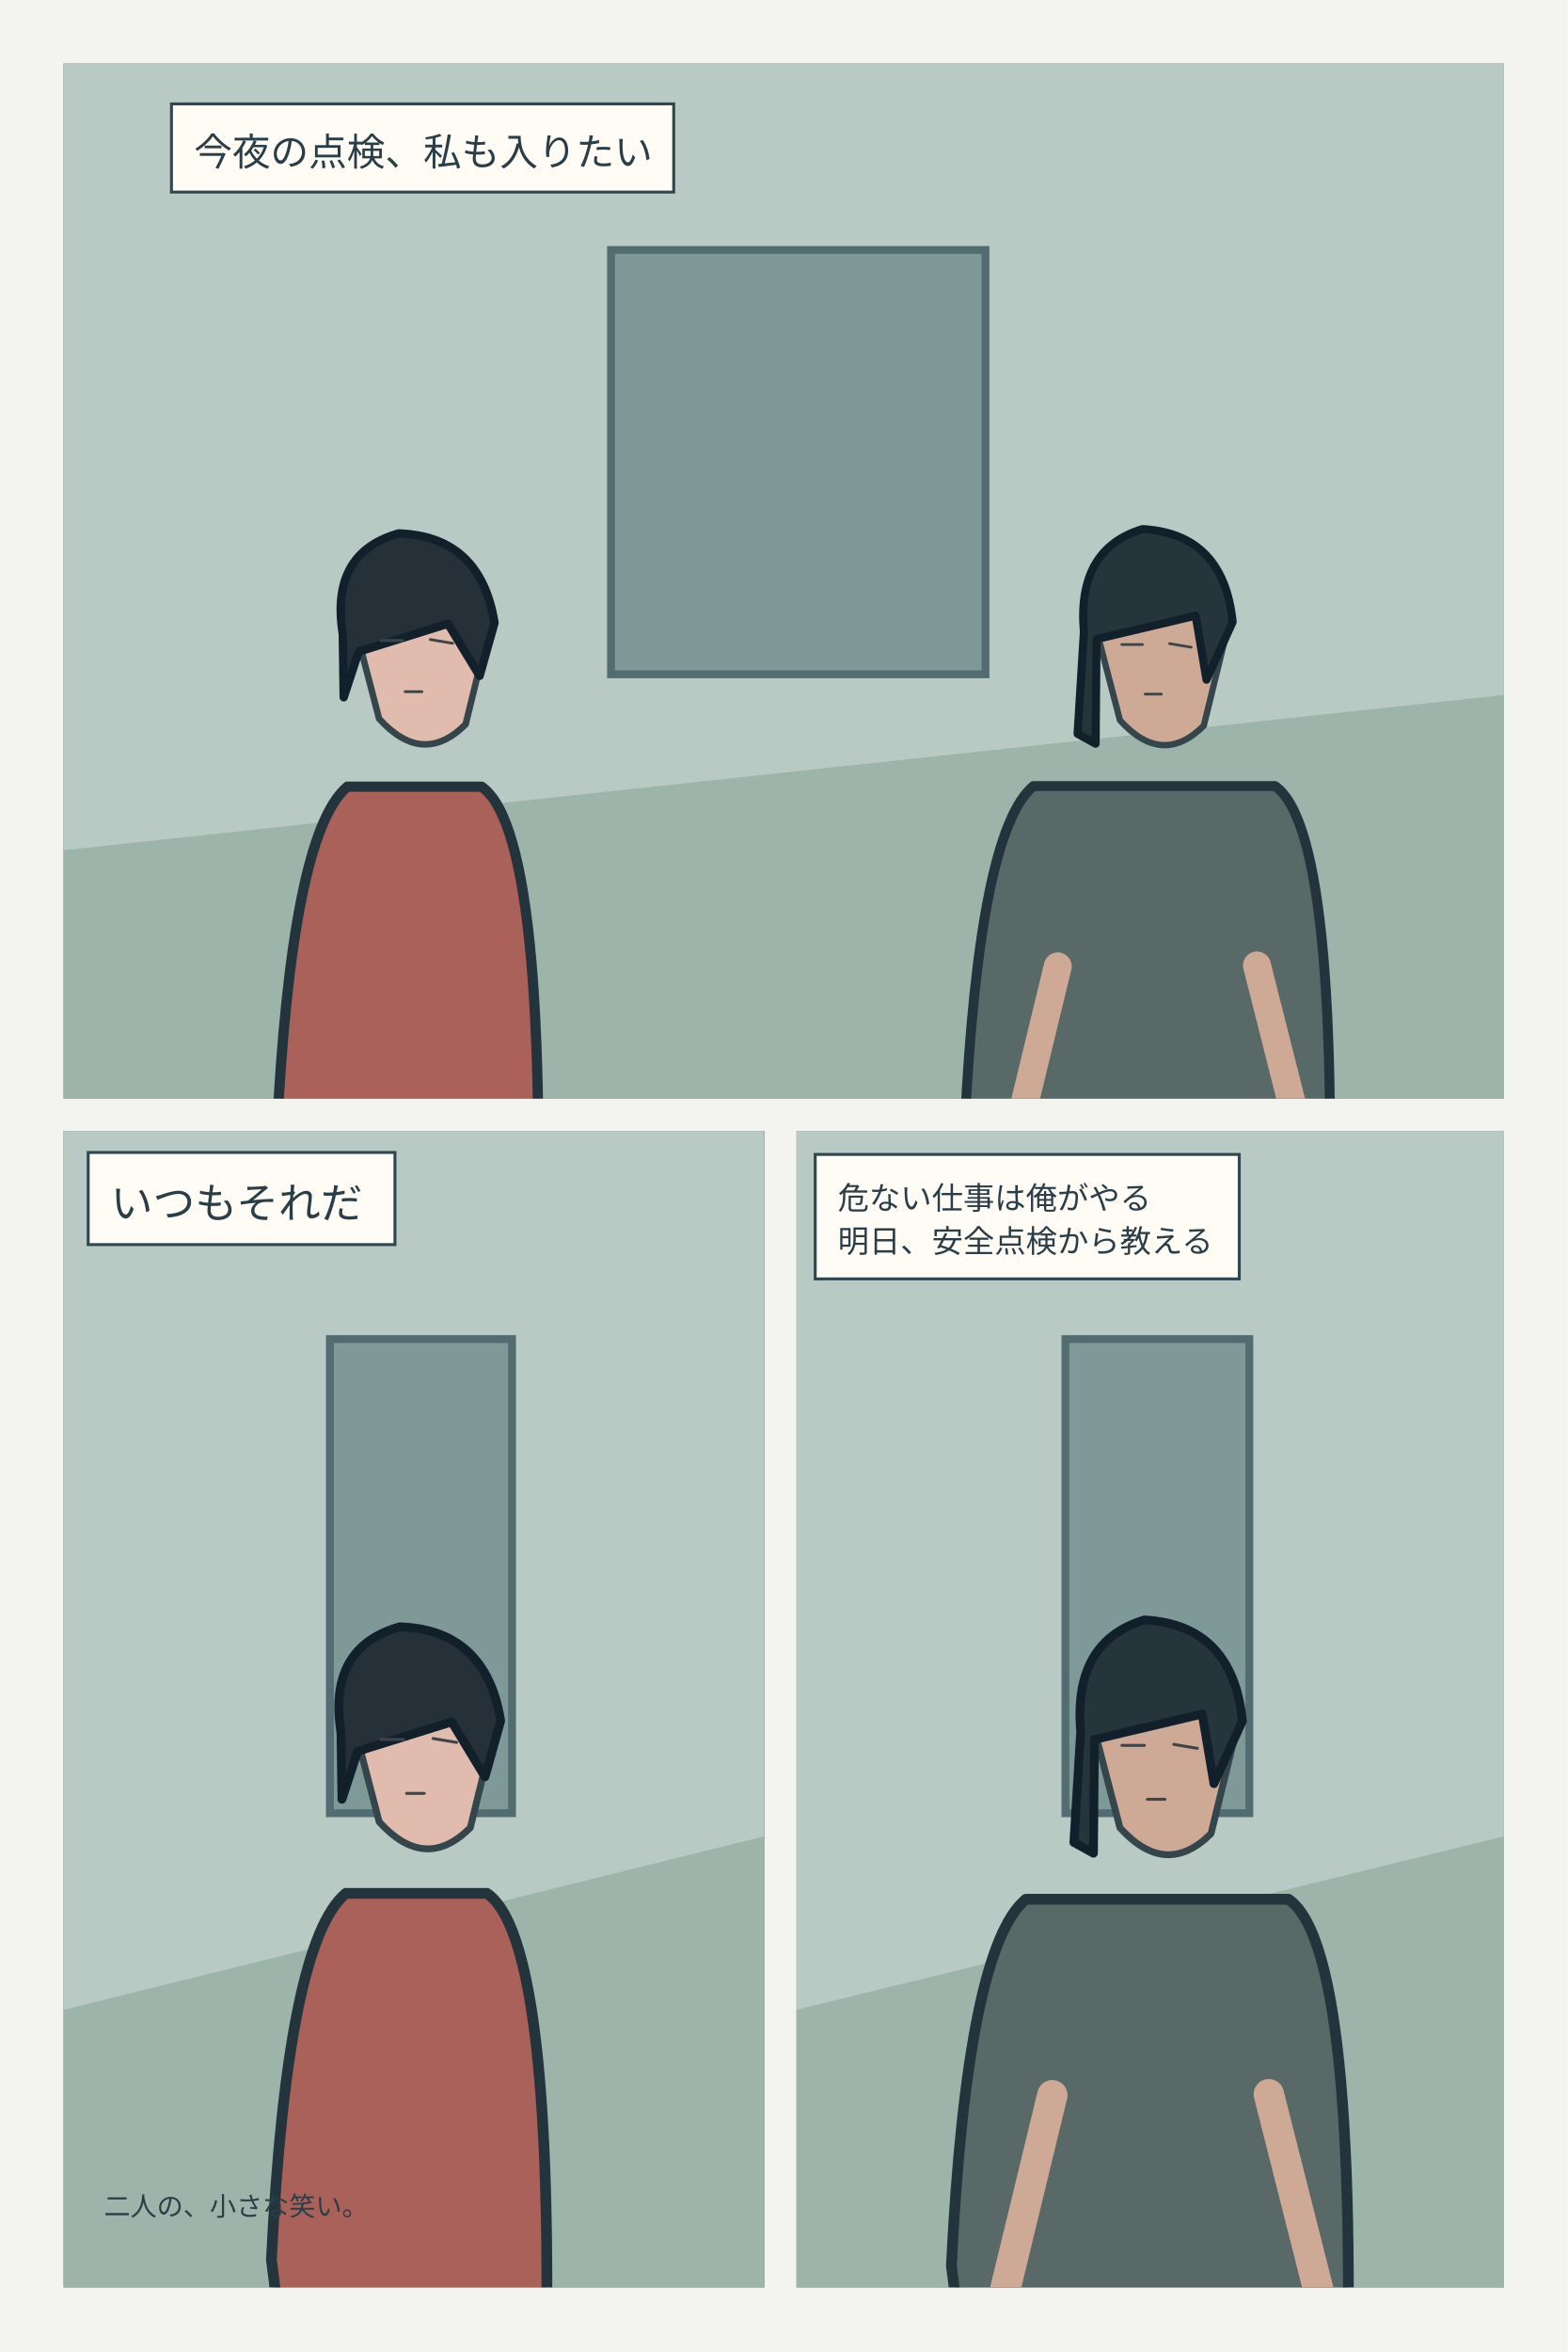
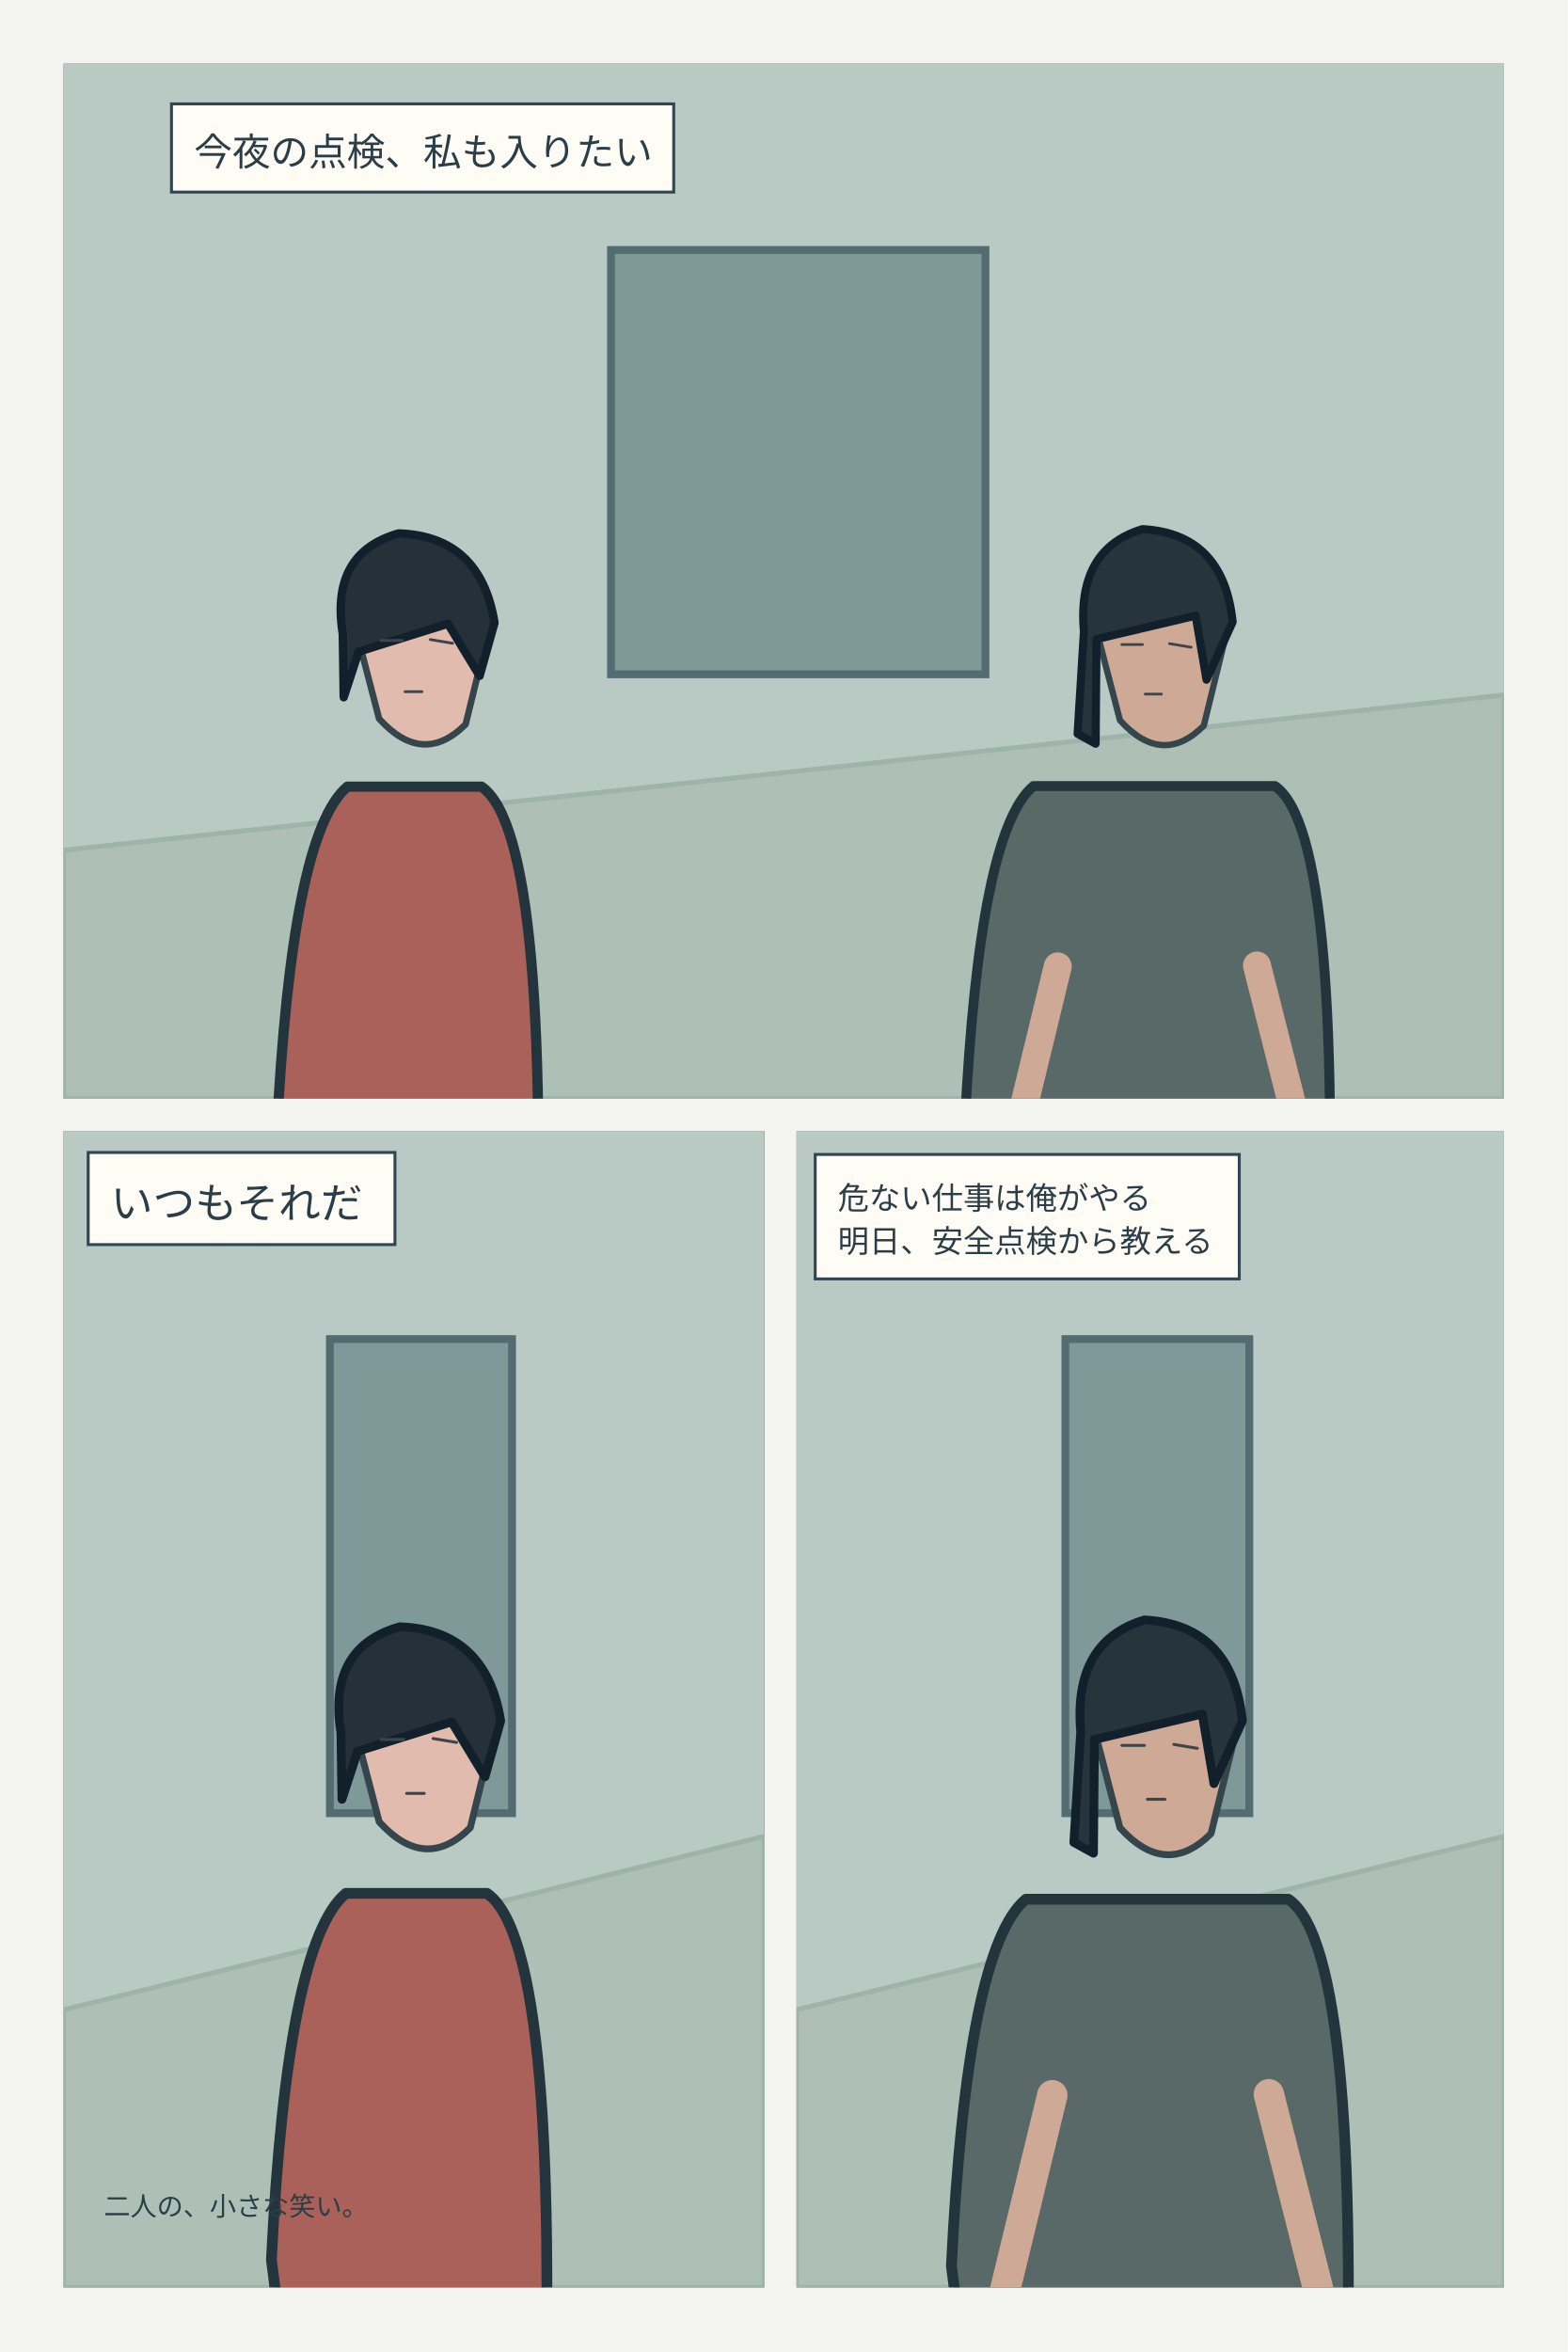
<svg xmlns="http://www.w3.org/2000/svg" width="1600" height="2400" viewBox="0 0 1600 2400">
  <rect x="0" y="0" width="1600" height="2400" fill="#f3f4ef" stroke="none" stroke-width="0" />
  <g id="26-1">
    <svg x="65" y="65" width="1470" height="1056" viewBox="0 0 1470 1056">
      <rect x="1" y="1" width="1468" height="1054" fill="#f9faf5" stroke="#192d38" stroke-width="7" />
      <rect x="0" y="0" width="1470" height="1056" fill="#b9cac4" stroke="none" stroke-width="0" />
-       <path d="M0 802.56L1470 644.16V1056H0Z" fill="#9cb4aa" stroke="5" stroke-width="#aec0b6" stroke-linecap="round" stroke-linejoin="round" />
+       <path d="M0 802.56L1470 644.16V1056H0Z" fill="#aec0b6" stroke="#9cb4aa" stroke-width="5" stroke-linecap="round" stroke-linejoin="round" />
      <rect x="558.6" y="190.08" width="382.2" height="432.96" fill="#7e9998" stroke="#536c72" stroke-width="8" />
      <g transform="translate(358 751) scale(0.95)">
        <path d="M-72-14Q-132 36 -148 360L-114 626L128 626Q151 40 72-14Z" fill="#a96159" stroke="#23343c" stroke-width="11" stroke-linecap="round" stroke-linejoin="round" />
        <path d="M-62-179Q-77-262-15-270Q72-272 79-179L55-81Q9-35-38-87Z" fill="#e1bcae" stroke="#34454b" stroke-width="7" stroke-linecap="round" stroke-linejoin="round" />
        <path d="M-77-178Q-91-265-17-286Q71-283 86-190L70-133L36-189L-60-159L-76-110Z" fill="#253039" stroke="#12202b" stroke-width="9" stroke-linecap="round" stroke-linejoin="round" />
        <path d="M-36-171L-13-171M17-172L41-168M-10-116L8-116" fill="none" stroke="#3d454b" stroke-width="3" stroke-linecap="round" stroke-linejoin="round" />
      </g>
      <g transform="translate(1113 750) scale(0.92)">
        <path d="M-134-14Q-194 36 -210 360L-176 626L190 626Q213 40 134-14Z" fill="#586967" stroke="#23343c" stroke-width="11" stroke-linecap="round" stroke-linejoin="round" />
        <path d="M-62-179Q-77-262-15-270Q72-272 79-179L55-81Q9-35-38-87Z" fill="#ceaa96" stroke="#34454b" stroke-width="7" stroke-linecap="round" stroke-linejoin="round" />
        <path d="M-78-185Q-86-277-13-299Q77-294 87-196L58-132L46-203L-64-177L-65-61L-85-72Z" fill="#26353b" stroke="#12202b" stroke-width="9" stroke-linecap="round" stroke-linejoin="round" />
        <path d="M-36-171L-13-171M17-172L41-168M-10-116L8-116" fill="none" stroke="#3d454b" stroke-width="3" stroke-linecap="round" stroke-linejoin="round" />
        <path d="M-107 186L-164 421M114 185L174 422" fill="none" stroke="#ceaa96" stroke-width="31" stroke-linecap="round" stroke-linejoin="round" />
      </g>
      <rect x="110" y="41" width="512.6" height="90" fill="#fffcf6" stroke="#304650" stroke-width="3" />
      <text x="133" y="104" font-family="Noto Sans CJK JP,sans-serif" font-size="39" font-weight="500" fill="#2a3e48">今夜の点検、私も入りたい</text>
    </svg>
  </g>
  <g id="26-2">
    <svg x="813" y="1154" width="722" height="1180" viewBox="0 0 722 1180">
      <rect x="1" y="1" width="720" height="1178" fill="#f9faf5" stroke="#192d38" stroke-width="7" />
      <rect x="0" y="0" width="722" height="1180" fill="#b9cac4" stroke="none" stroke-width="0" />
-       <path d="M0 896.8L722 719.8V1180H0Z" fill="#9cb4aa" stroke="5" stroke-width="#aec0b6" stroke-linecap="round" stroke-linejoin="round" />
+       <path d="M0 896.8L722 719.8V1180H0Z" fill="#aec0b6" stroke="#9cb4aa" stroke-width="5" stroke-linecap="round" stroke-linejoin="round" />
      <rect x="274.36" y="212.4" width="187.72" height="483.8" fill="#7e9998" stroke="#536c72" stroke-width="8" />
      <g transform="translate(368 798) scale(1)">
        <path d="M-134-14Q-194 36 -210 360L-176 626L190 626Q213 40 134-14Z" fill="#586967" stroke="#23343c" stroke-width="11" stroke-linecap="round" stroke-linejoin="round" />
        <path d="M-62-179Q-77-262-15-270Q72-272 79-179L55-81Q9-35-38-87Z" fill="#ceaa96" stroke="#34454b" stroke-width="7" stroke-linecap="round" stroke-linejoin="round" />
        <path d="M-78-185Q-86-277-13-299Q77-294 87-196L58-132L46-203L-64-177L-65-61L-85-72Z" fill="#26353b" stroke="#12202b" stroke-width="9" stroke-linecap="round" stroke-linejoin="round" />
        <path d="M-36-171L-13-171M17-172L41-168M-10-116L8-116" fill="none" stroke="#3d454b" stroke-width="3" stroke-linecap="round" stroke-linejoin="round" />
        <path d="M-107 186L-164 421M114 185L174 422" fill="none" stroke="#ceaa96" stroke-width="31" stroke-linecap="round" stroke-linejoin="round" />
      </g>
      <rect x="19" y="24" width="432.8" height="127" fill="#fffcf6" stroke="#304650" stroke-width="3" />
      <text x="42" y="80" font-family="Noto Sans CJK JP,sans-serif" font-size="32" font-weight="500" fill="#2a3e48">危ない仕事は俺がやる</text>
      <text x="42" y="124" font-family="Noto Sans CJK JP,sans-serif" font-size="32" font-weight="500" fill="#2a3e48">明日、安全点検から教える</text>
    </svg>
  </g>
  <g id="26-3">
    <svg x="65" y="1154" width="715" height="1180" viewBox="0 0 715 1180">
      <rect x="1" y="1" width="713" height="1178" fill="#f9faf5" stroke="#192d38" stroke-width="7" />
      <rect x="0" y="0" width="715" height="1180" fill="#b9cac4" stroke="none" stroke-width="0" />
-       <path d="M0 896.8L715 719.8V1180H0Z" fill="#9cb4aa" stroke="5" stroke-width="#aec0b6" stroke-linecap="round" stroke-linejoin="round" />
+       <path d="M0 896.8L715 719.8V1180H0Z" fill="#aec0b6" stroke="#9cb4aa" stroke-width="5" stroke-linecap="round" stroke-linejoin="round" />
      <rect x="271.7" y="212.4" width="185.9" height="483.8" fill="#7e9998" stroke="#536c72" stroke-width="8" />
      <g transform="translate(360 792) scale(1)">
        <path d="M-72-14Q-132 36 -148 360L-114 626L128 626Q151 40 72-14Z" fill="#a96159" stroke="#23343c" stroke-width="11" stroke-linecap="round" stroke-linejoin="round" />
        <path d="M-62-179Q-77-262-15-270Q72-272 79-179L55-81Q9-35-38-87Z" fill="#e1bcae" stroke="#34454b" stroke-width="7" stroke-linecap="round" stroke-linejoin="round" />
        <path d="M-77-178Q-91-265-17-286Q71-283 86-190L70-133L36-189L-60-159L-76-110Z" fill="#253039" stroke="#12202b" stroke-width="9" stroke-linecap="round" stroke-linejoin="round" />
        <path d="M-36-171L-13-171M17-172L41-168M-10-116L8-116" fill="none" stroke="#3d454b" stroke-width="3" stroke-linecap="round" stroke-linejoin="round" />
      </g>
      <rect x="25" y="22" width="313.1" height="94" fill="#fffcf6" stroke="#304650" stroke-width="3" />
      <text x="48" y="89" font-family="Noto Sans CJK JP,sans-serif" font-size="43" font-weight="500" fill="#2a3e48">いつもそれだ</text>
      <text x="41" y="1107" font-family="Noto Sans CJK JP,sans-serif" font-size="27" font-weight="500" fill="#2a3e48">二人の、小さな笑い。</text>
    </svg>
  </g>
</svg>
